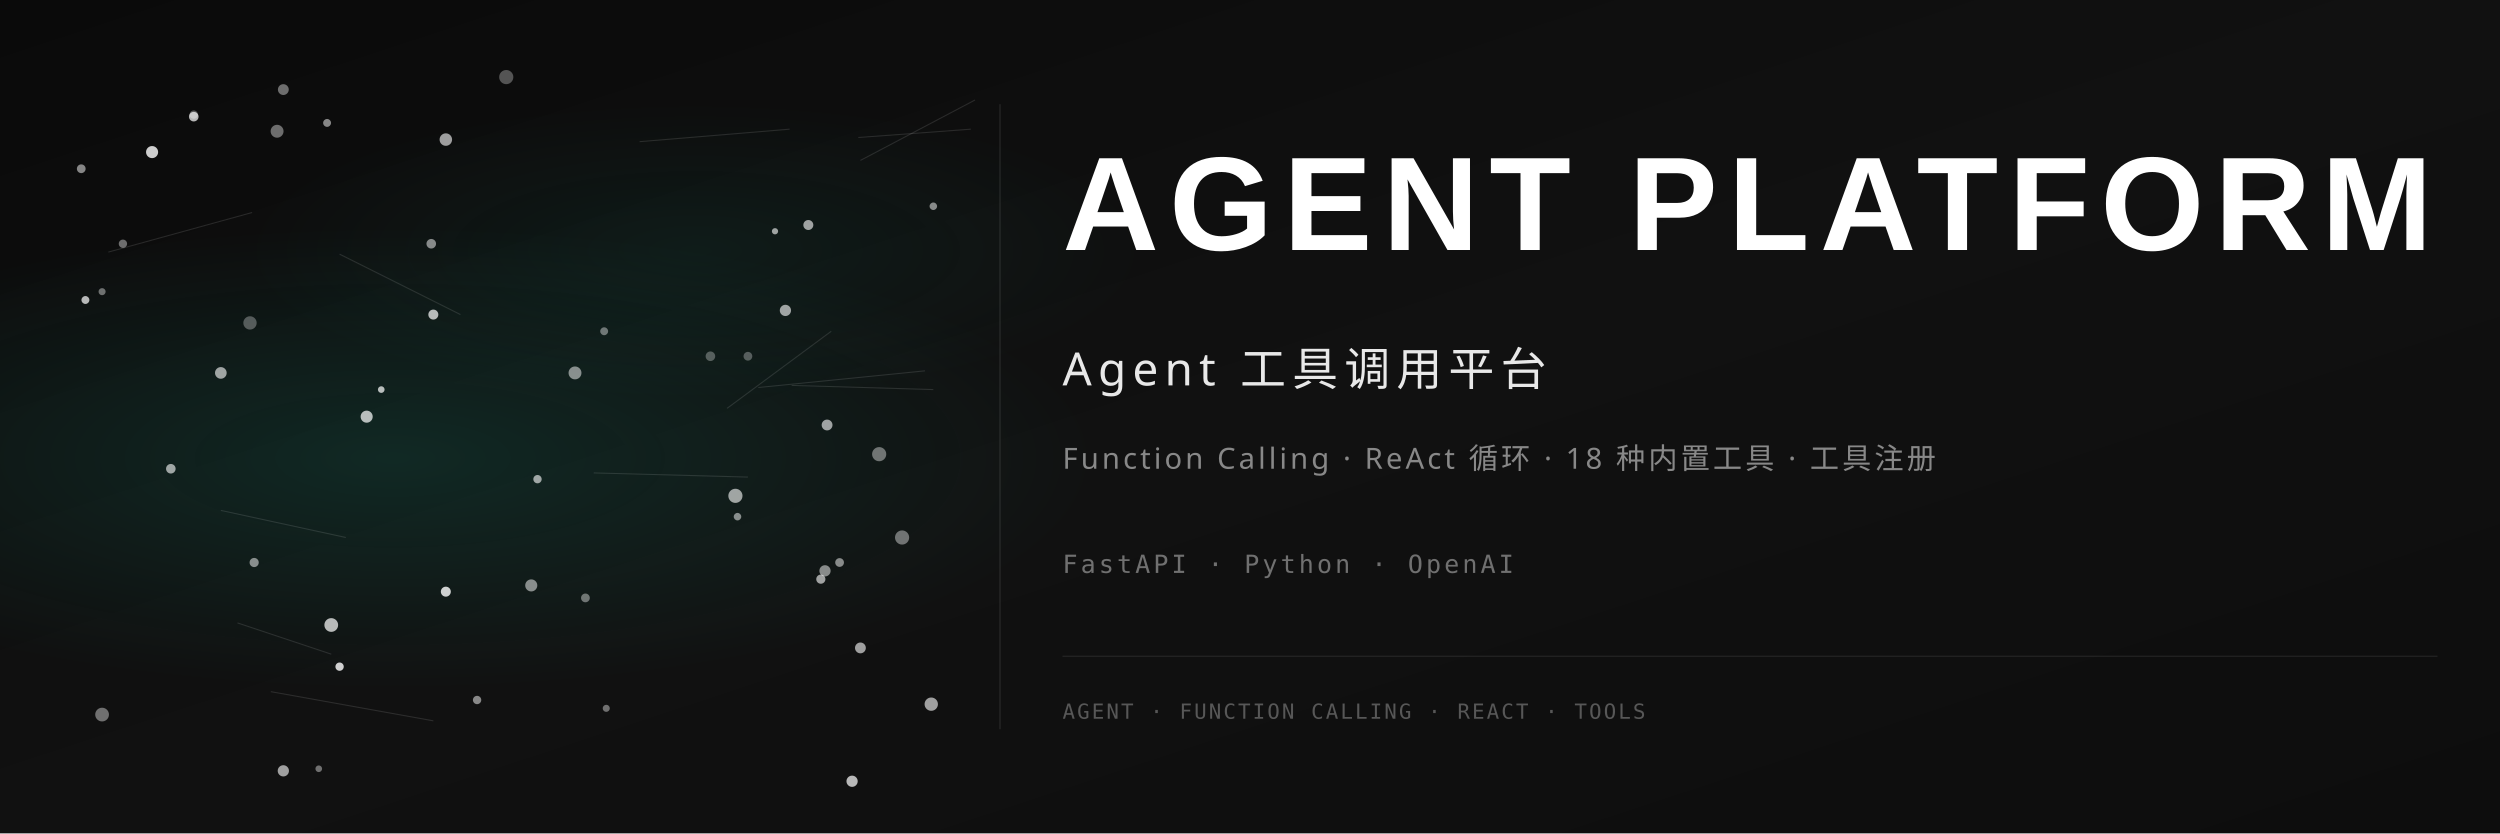
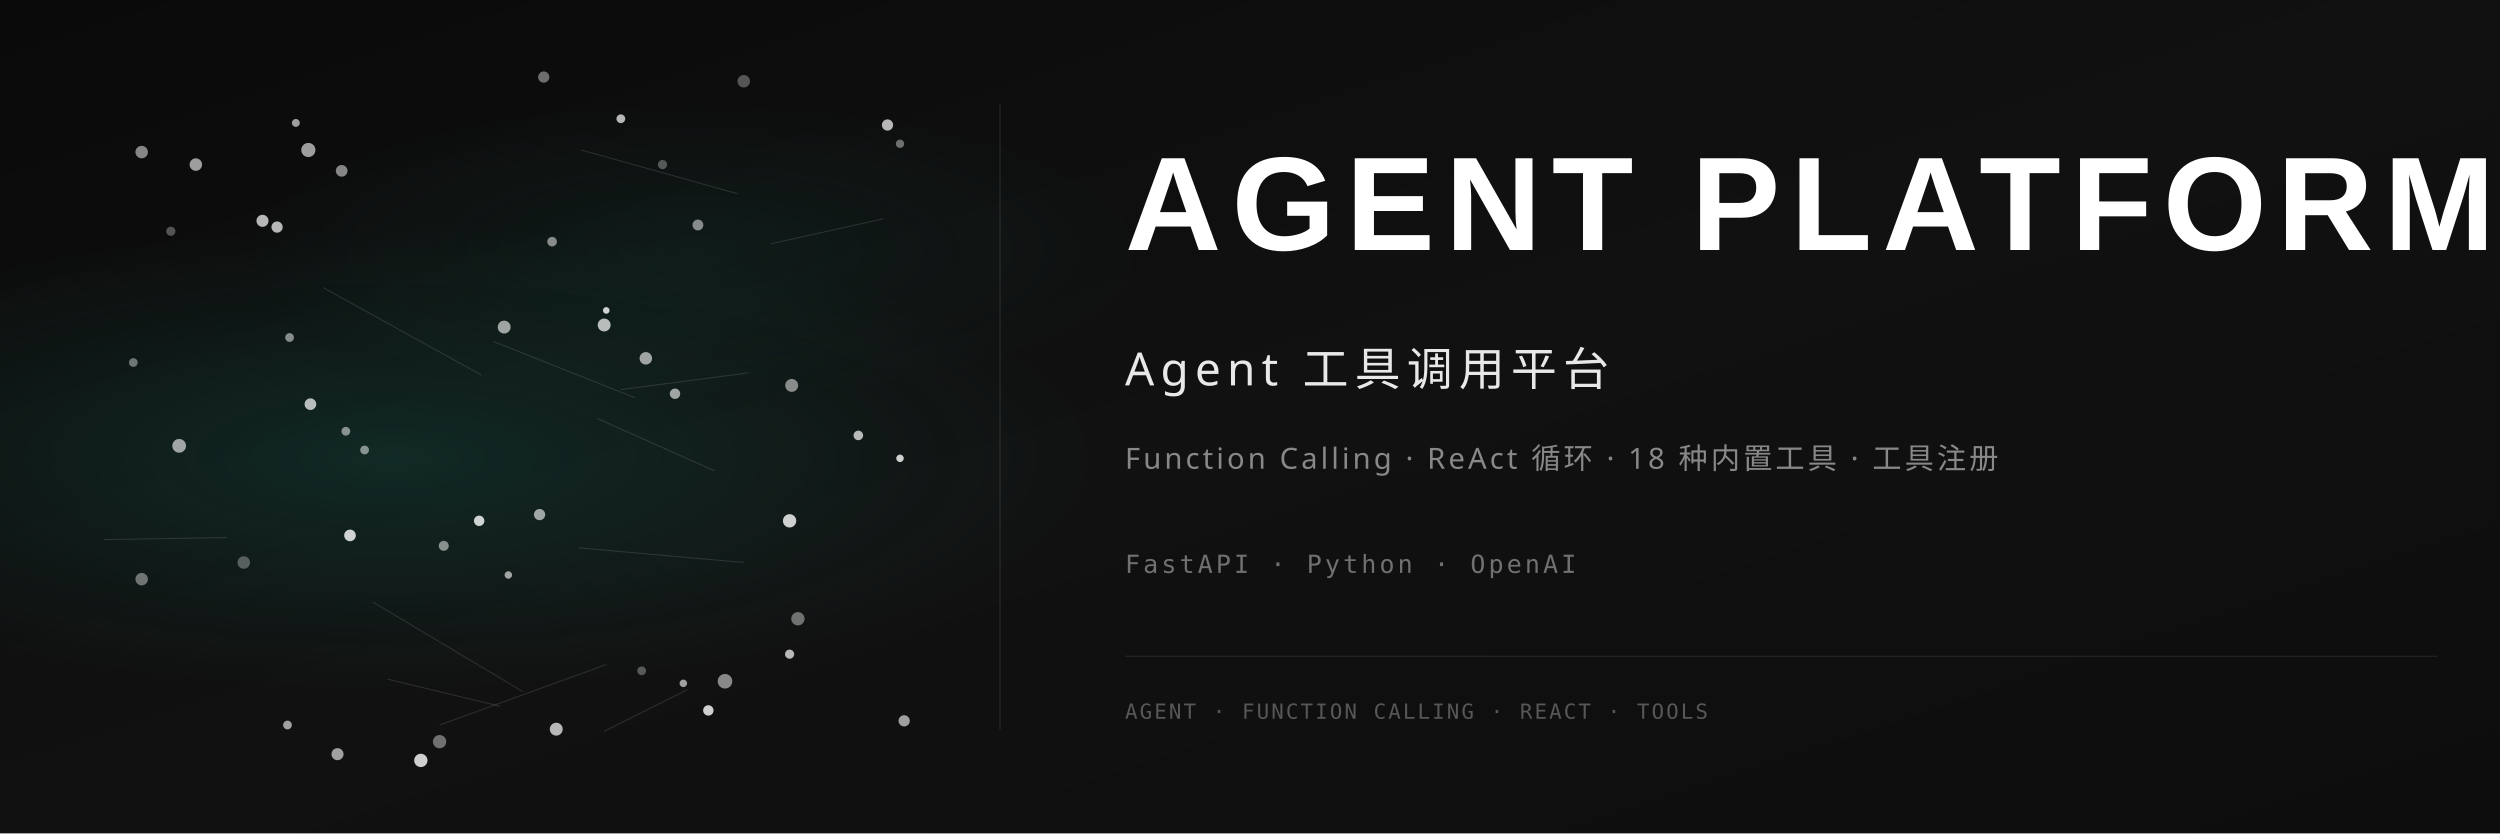
<svg xmlns="http://www.w3.org/2000/svg" viewBox="0 0 1200 400" width="1200" height="400">
  <defs>
    <linearGradient id="bg" x1="0%" y1="0%" x2="100%" y2="100%">
      <stop offset="0%" style="stop-color:#0a0a0a" />
      <stop offset="50%" style="stop-color:#111111" />
      <stop offset="100%" style="stop-color:#0d0d0d" />
    </linearGradient>
    <radialGradient id="glow1" cx="16%" cy="55%" r="28%">
      <stop offset="0%" style="stop-color:#1ABC9C;stop-opacity:0.15" />
      <stop offset="100%" style="stop-color:#1ABC9C;stop-opacity:0" />
    </radialGradient>
    <radialGradient id="glow2" cx="28%" cy="30%" r="18%">
      <stop offset="0%" style="stop-color:#1ABC9C;stop-opacity:0.08" />
      <stop offset="100%" style="stop-color:#1ABC9C;stop-opacity:0" />
    </radialGradient>
  </defs>
  <rect width="1200" height="400" fill="url(#bg)" />
  <rect width="1200" height="400" fill="url(#glow1)" />
  <rect width="1200" height="400" fill="url(#glow2)" />
-   <circle cx="290" cy="159" r="1.9" fill="white" opacity="0.4" />
-   <circle cx="207" cy="117" r="2.3" fill="white" opacity="0.5" />
-   <circle cx="93" cy="55" r="2.0" fill="white" opacity="0.3" />
-   <circle cx="214" cy="284" r="2.4" fill="white" opacity="0.8" />
-   <circle cx="291" cy="340" r="1.7" fill="white" opacity="0.4" />
-   <circle cx="372" cy="111" r="1.5" fill="white" opacity="0.6" />
-   <circle cx="422" cy="218" r="3.4" fill="white" opacity="0.4" />
-   <circle cx="396" cy="274" r="2.7" fill="white" opacity="0.5" />
-   <circle cx="433" cy="258" r="3.4" fill="white" opacity="0.4" />
-   <circle cx="359" cy="171" r="2.1" fill="white" opacity="0.3" />
-   <circle cx="106" cy="179" r="2.8" fill="white" opacity="0.6" />
-   <circle cx="49" cy="343" r="3.3" fill="white" opacity="0.4" />
-   <circle cx="448" cy="99" r="1.8" fill="white" opacity="0.5" />
-   <circle cx="82" cy="225" r="2.3" fill="white" opacity="0.6" />
-   <circle cx="377" cy="149" r="2.7" fill="white" opacity="0.6" />
-   <circle cx="354" cy="248" r="1.8" fill="white" opacity="0.5" />
-   <circle cx="136" cy="370" r="2.7" fill="white" opacity="0.6" />
-   <circle cx="93" cy="56" r="2.3" fill="white" opacity="0.7" />
-   <circle cx="73" cy="73" r="2.9" fill="white" opacity="0.8" />
-   <circle cx="243" cy="37" r="3.4" fill="white" opacity="0.3" />
-   <circle cx="136" cy="43" r="2.6" fill="white" opacity="0.4" />
-   <circle cx="159" cy="300" r="3.3" fill="white" opacity="0.7" />
-   <circle cx="281" cy="287" r="2.1" fill="white" opacity="0.4" />
-   <circle cx="276" cy="179" r="3.1" fill="white" opacity="0.5" />
-   <circle cx="403" cy="270" r="2.1" fill="white" opacity="0.5" />
-   <circle cx="183" cy="187" r="1.6" fill="white" opacity="0.7" />
-   <circle cx="413" cy="311" r="2.6" fill="white" opacity="0.6" />
-   <circle cx="208" cy="151" r="2.4" fill="white" opacity="0.7" />
-   <circle cx="153" cy="369" r="1.6" fill="white" opacity="0.4" />
-   <circle cx="120" cy="155" r="3.2" fill="white" opacity="0.3" />
-   <circle cx="388" cy="108" r="2.4" fill="white" opacity="0.6" />
-   <circle cx="163" cy="320" r="2.0" fill="white" opacity="0.8" />
-   <circle cx="176" cy="200" r="2.9" fill="white" opacity="0.7" />
-   <circle cx="229" cy="336" r="2.0" fill="white" opacity="0.5" />
-   <circle cx="133" cy="63" r="3.1" fill="white" opacity="0.4" />
-   <circle cx="157" cy="59" r="1.9" fill="white" opacity="0.5" />
-   <circle cx="341" cy="171" r="2.3" fill="white" opacity="0.3" />
-   <circle cx="122" cy="270" r="2.2" fill="white" opacity="0.5" />
-   <circle cx="447" cy="338" r="3.2" fill="white" opacity="0.6" />
-   <circle cx="39" cy="81" r="2.1" fill="white" opacity="0.5" />
-   <circle cx="394" cy="278" r="2.2" fill="white" opacity="0.6" />
-   <circle cx="353" cy="238" r="3.4" fill="white" opacity="0.6" />
-   <circle cx="255" cy="281" r="2.9" fill="white" opacity="0.5" />
-   <circle cx="41" cy="144" r="1.9" fill="white" opacity="0.7" />
-   <circle cx="397" cy="204" r="2.6" fill="white" opacity="0.6" />
-   <circle cx="59" cy="117" r="2.0" fill="white" opacity="0.4" />
-   <circle cx="258" cy="230" r="2.0" fill="white" opacity="0.6" />
-   <circle cx="49" cy="140" r="1.7" fill="white" opacity="0.4" />
-   <circle cx="409" cy="375" r="2.7" fill="white" opacity="0.7" />
-   <circle cx="214" cy="67" r="3.0" fill="white" opacity="0.6" />
-   <line x1="412" y1="66" x2="466" y2="62" stroke="white" stroke-width="0.5" opacity="0.12" />
-   <line x1="52" y1="121" x2="121" y2="102" stroke="white" stroke-width="0.5" opacity="0.12" />
-   <line x1="307" y1="68" x2="379" y2="62" stroke="white" stroke-width="0.5" opacity="0.12" />
-   <line x1="163" y1="122" x2="221" y2="151" stroke="white" stroke-width="0.5" opacity="0.12" />
-   <line x1="364" y1="186" x2="444" y2="178" stroke="white" stroke-width="0.5" opacity="0.12" />
-   <line x1="130" y1="332" x2="208" y2="346" stroke="white" stroke-width="0.5" opacity="0.12" />
-   <line x1="413" y1="77" x2="468" y2="48" stroke="white" stroke-width="0.5" opacity="0.12" />
-   <line x1="380" y1="185" x2="448" y2="187" stroke="white" stroke-width="0.5" opacity="0.12" />
-   <line x1="349" y1="196" x2="399" y2="159" stroke="white" stroke-width="0.5" opacity="0.12" />
-   <line x1="106" y1="245" x2="166" y2="258" stroke="white" stroke-width="0.5" opacity="0.12" />
-   <line x1="285" y1="227" x2="359" y2="229" stroke="white" stroke-width="0.5" opacity="0.12" />
-   <line x1="114" y1="299" x2="159" y2="314" stroke="white" stroke-width="0.5" opacity="0.12" />
+   <circle cx="175" cy="216" r="2.1" fill="white" opacity="0.5" />
+   <circle cx="133" cy="109" r="2.7" fill="white" opacity="0.7" />
+   <circle cx="412" cy="209" r="2.3" fill="white" opacity="0.7" />
+   <circle cx="291" cy="149" r="1.6" fill="white" opacity="0.8" />
+   <circle cx="202" cy="365" r="3.2" fill="white" opacity="0.8" />
+   <circle cx="86" cy="214" r="3.3" fill="white" opacity="0.6" />
+   <circle cx="434" cy="346" r="2.7" fill="white" opacity="0.6" />
+   <circle cx="340" cy="341" r="2.5" fill="white" opacity="0.8" />
+   <circle cx="148" cy="72" r="3.4" fill="white" opacity="0.6" />
+   <circle cx="138" cy="348" r="2.1" fill="white" opacity="0.6" />
+   <circle cx="432" cy="220" r="1.8" fill="white" opacity="0.8" />
+   <circle cx="379" cy="250" r="3.2" fill="white" opacity="0.8" />
+   <circle cx="126" cy="106" r="2.9" fill="white" opacity="0.7" />
+   <circle cx="379" cy="314" r="2.2" fill="white" opacity="0.7" />
+   <circle cx="242" cy="157" r="3.1" fill="white" opacity="0.6" />
+   <circle cx="139" cy="162" r="2.1" fill="white" opacity="0.5" />
+   <circle cx="64" cy="174" r="2.1" fill="white" opacity="0.4" />
+   <circle cx="318" cy="79" r="2.2" fill="white" opacity="0.3" />
+   <circle cx="213" cy="262" r="2.4" fill="white" opacity="0.5" />
+   <circle cx="310" cy="172" r="3.0" fill="white" opacity="0.6" />
+   <circle cx="244" cy="276" r="1.8" fill="white" opacity="0.6" />
+   <circle cx="149" cy="194" r="2.8" fill="white" opacity="0.7" />
+   <circle cx="259" cy="247" r="2.7" fill="white" opacity="0.6" />
+   <circle cx="68" cy="73" r="3.0" fill="white" opacity="0.5" />
+   <circle cx="211" cy="356" r="3.2" fill="white" opacity="0.4" />
+   <circle cx="380" cy="185" r="3.1" fill="white" opacity="0.5" />
+   <circle cx="82" cy="111" r="2.2" fill="white" opacity="0.3" />
+   <circle cx="335" cy="108" r="2.6" fill="white" opacity="0.5" />
+   <circle cx="290" cy="156" r="3.1" fill="white" opacity="0.7" />
+   <circle cx="324" cy="189" r="2.5" fill="white" opacity="0.6" />
+   <circle cx="94" cy="79" r="3.0" fill="white" opacity="0.6" />
+   <circle cx="142" cy="59" r="1.9" fill="white" opacity="0.6" />
+   <circle cx="328" cy="328" r="1.8" fill="white" opacity="0.6" />
+   <circle cx="348" cy="327" r="3.5" fill="white" opacity="0.5" />
+   <circle cx="261" cy="37" r="2.7" fill="white" opacity="0.4" />
+   <circle cx="426" cy="60" r="2.7" fill="white" opacity="0.7" />
+   <circle cx="230" cy="250" r="2.5" fill="white" opacity="0.8" />
+   <circle cx="298" cy="57" r="2.1" fill="white" opacity="0.7" />
+   <circle cx="265" cy="116" r="2.3" fill="white" opacity="0.5" />
+   <circle cx="308" cy="322" r="2.1" fill="white" opacity="0.3" />
+   <circle cx="162" cy="362" r="2.9" fill="white" opacity="0.6" />
+   <circle cx="166" cy="207" r="2.1" fill="white" opacity="0.5" />
+   <circle cx="383" cy="297" r="3.2" fill="white" opacity="0.4" />
+   <circle cx="68" cy="278" r="3.0" fill="white" opacity="0.4" />
+   <circle cx="164" cy="82" r="2.8" fill="white" opacity="0.5" />
+   <circle cx="267" cy="350" r="3.1" fill="white" opacity="0.7" />
+   <circle cx="168" cy="257" r="2.8" fill="white" opacity="0.8" />
+   <circle cx="117" cy="270" r="3.0" fill="white" opacity="0.3" />
+   <circle cx="432" cy="69" r="2.0" fill="white" opacity="0.4" />
+   <circle cx="357" cy="39" r="3.0" fill="white" opacity="0.3" />
+   <line x1="298" y1="187" x2="359" y2="179" stroke="white" stroke-width="0.5" opacity="0.12" />
+   <line x1="278" y1="263" x2="357" y2="270" stroke="white" stroke-width="0.5" opacity="0.12" />
+   <line x1="50" y1="259" x2="109" y2="258" stroke="white" stroke-width="0.5" opacity="0.12" />
+   <line x1="279" y1="72" x2="354" y2="93" stroke="white" stroke-width="0.5" opacity="0.12" />
+   <line x1="211" y1="348" x2="291" y2="319" stroke="white" stroke-width="0.5" opacity="0.12" />
+   <line x1="290" y1="351" x2="330" y2="331" stroke="white" stroke-width="0.5" opacity="0.12" />
+   <line x1="237" y1="164" x2="305" y2="191" stroke="white" stroke-width="0.5" opacity="0.12" />
+   <line x1="179" y1="289" x2="251" y2="332" stroke="white" stroke-width="0.5" opacity="0.12" />
+   <line x1="287" y1="201" x2="343" y2="226" stroke="white" stroke-width="0.5" opacity="0.12" />
+   <line x1="155" y1="138" x2="231" y2="180" stroke="white" stroke-width="0.5" opacity="0.12" />
+   <line x1="186" y1="326" x2="240" y2="339" stroke="white" stroke-width="0.5" opacity="0.12" />
+   <line x1="370" y1="117" x2="424" y2="105" stroke="white" stroke-width="0.5" opacity="0.12" />
  <line x1="480" y1="50" x2="480" y2="350" stroke="white" stroke-width="0.5" opacity="0.12" />
-   <text x="510" y="120" font-family="'SF Pro Display','Helvetica Neue',Arial,sans-serif" font-size="64" font-weight="800" fill="white" letter-spacing="5">AGENT PLATFORM</text>
-   <text x="510" y="185" font-family="'Noto Sans SC','PingFang SC','Microsoft YaHei',sans-serif" font-size="22" font-weight="500" fill="white" opacity="0.9" letter-spacing="3">Agent 工具调用平台</text>
-   <text x="510" y="225" font-family="'Noto Sans SC','PingFang SC','Microsoft YaHei',sans-serif" font-size="14" font-weight="300" fill="white" opacity="0.5" letter-spacing="1.5">Function Calling · ReAct 循环 · 18 种内置工具 · 工具注册</text>
-   <text x="510" y="275" font-family="'SF Mono','Fira Code','Consolas',monospace" font-size="12" fill="white" opacity="0.4" letter-spacing="1.5">FastAPI · Python · OpenAI</text>
-   <line x1="510" y1="315" x2="1170" y2="315" stroke="white" stroke-width="0.5" opacity="0.1" />
-   <text x="510" y="345" font-family="'SF Mono','Fira Code','Consolas',monospace" font-size="10" fill="white" opacity="0.3" letter-spacing="1">AGENT · FUNCTION CALLING · REACT · TOOLS</text>
+   <text x="540" y="120" font-family="'SF Pro Display','Helvetica Neue',Arial,sans-serif" font-size="64" font-weight="800" fill="white" letter-spacing="5">AGENT PLATFORM</text>
+   <text x="540" y="185" font-family="'Noto Sans SC','PingFang SC','Microsoft YaHei',sans-serif" font-size="22" font-weight="500" fill="white" opacity="0.9" letter-spacing="3">Agent 工具调用平台</text>
+   <text x="540" y="225" font-family="'Noto Sans SC','PingFang SC','Microsoft YaHei',sans-serif" font-size="14" font-weight="300" fill="white" opacity="0.5" letter-spacing="1.5">Function Calling · ReAct 循环 · 18 种内置工具 · 工具注册</text>
+   <text x="540" y="275" font-family="'SF Mono','Fira Code','Consolas',monospace" font-size="12" fill="white" opacity="0.4" letter-spacing="1.5">FastAPI · Python · OpenAI</text>
+   <line x1="540" y1="315" x2="1170" y2="315" stroke="white" stroke-width="0.5" opacity="0.1" />
+   <text x="540" y="345" font-family="'SF Mono','Fira Code','Consolas',monospace" font-size="10" fill="white" opacity="0.3" letter-spacing="1">AGENT · FUNCTION CALLING · REACT · TOOLS</text>
</svg>
